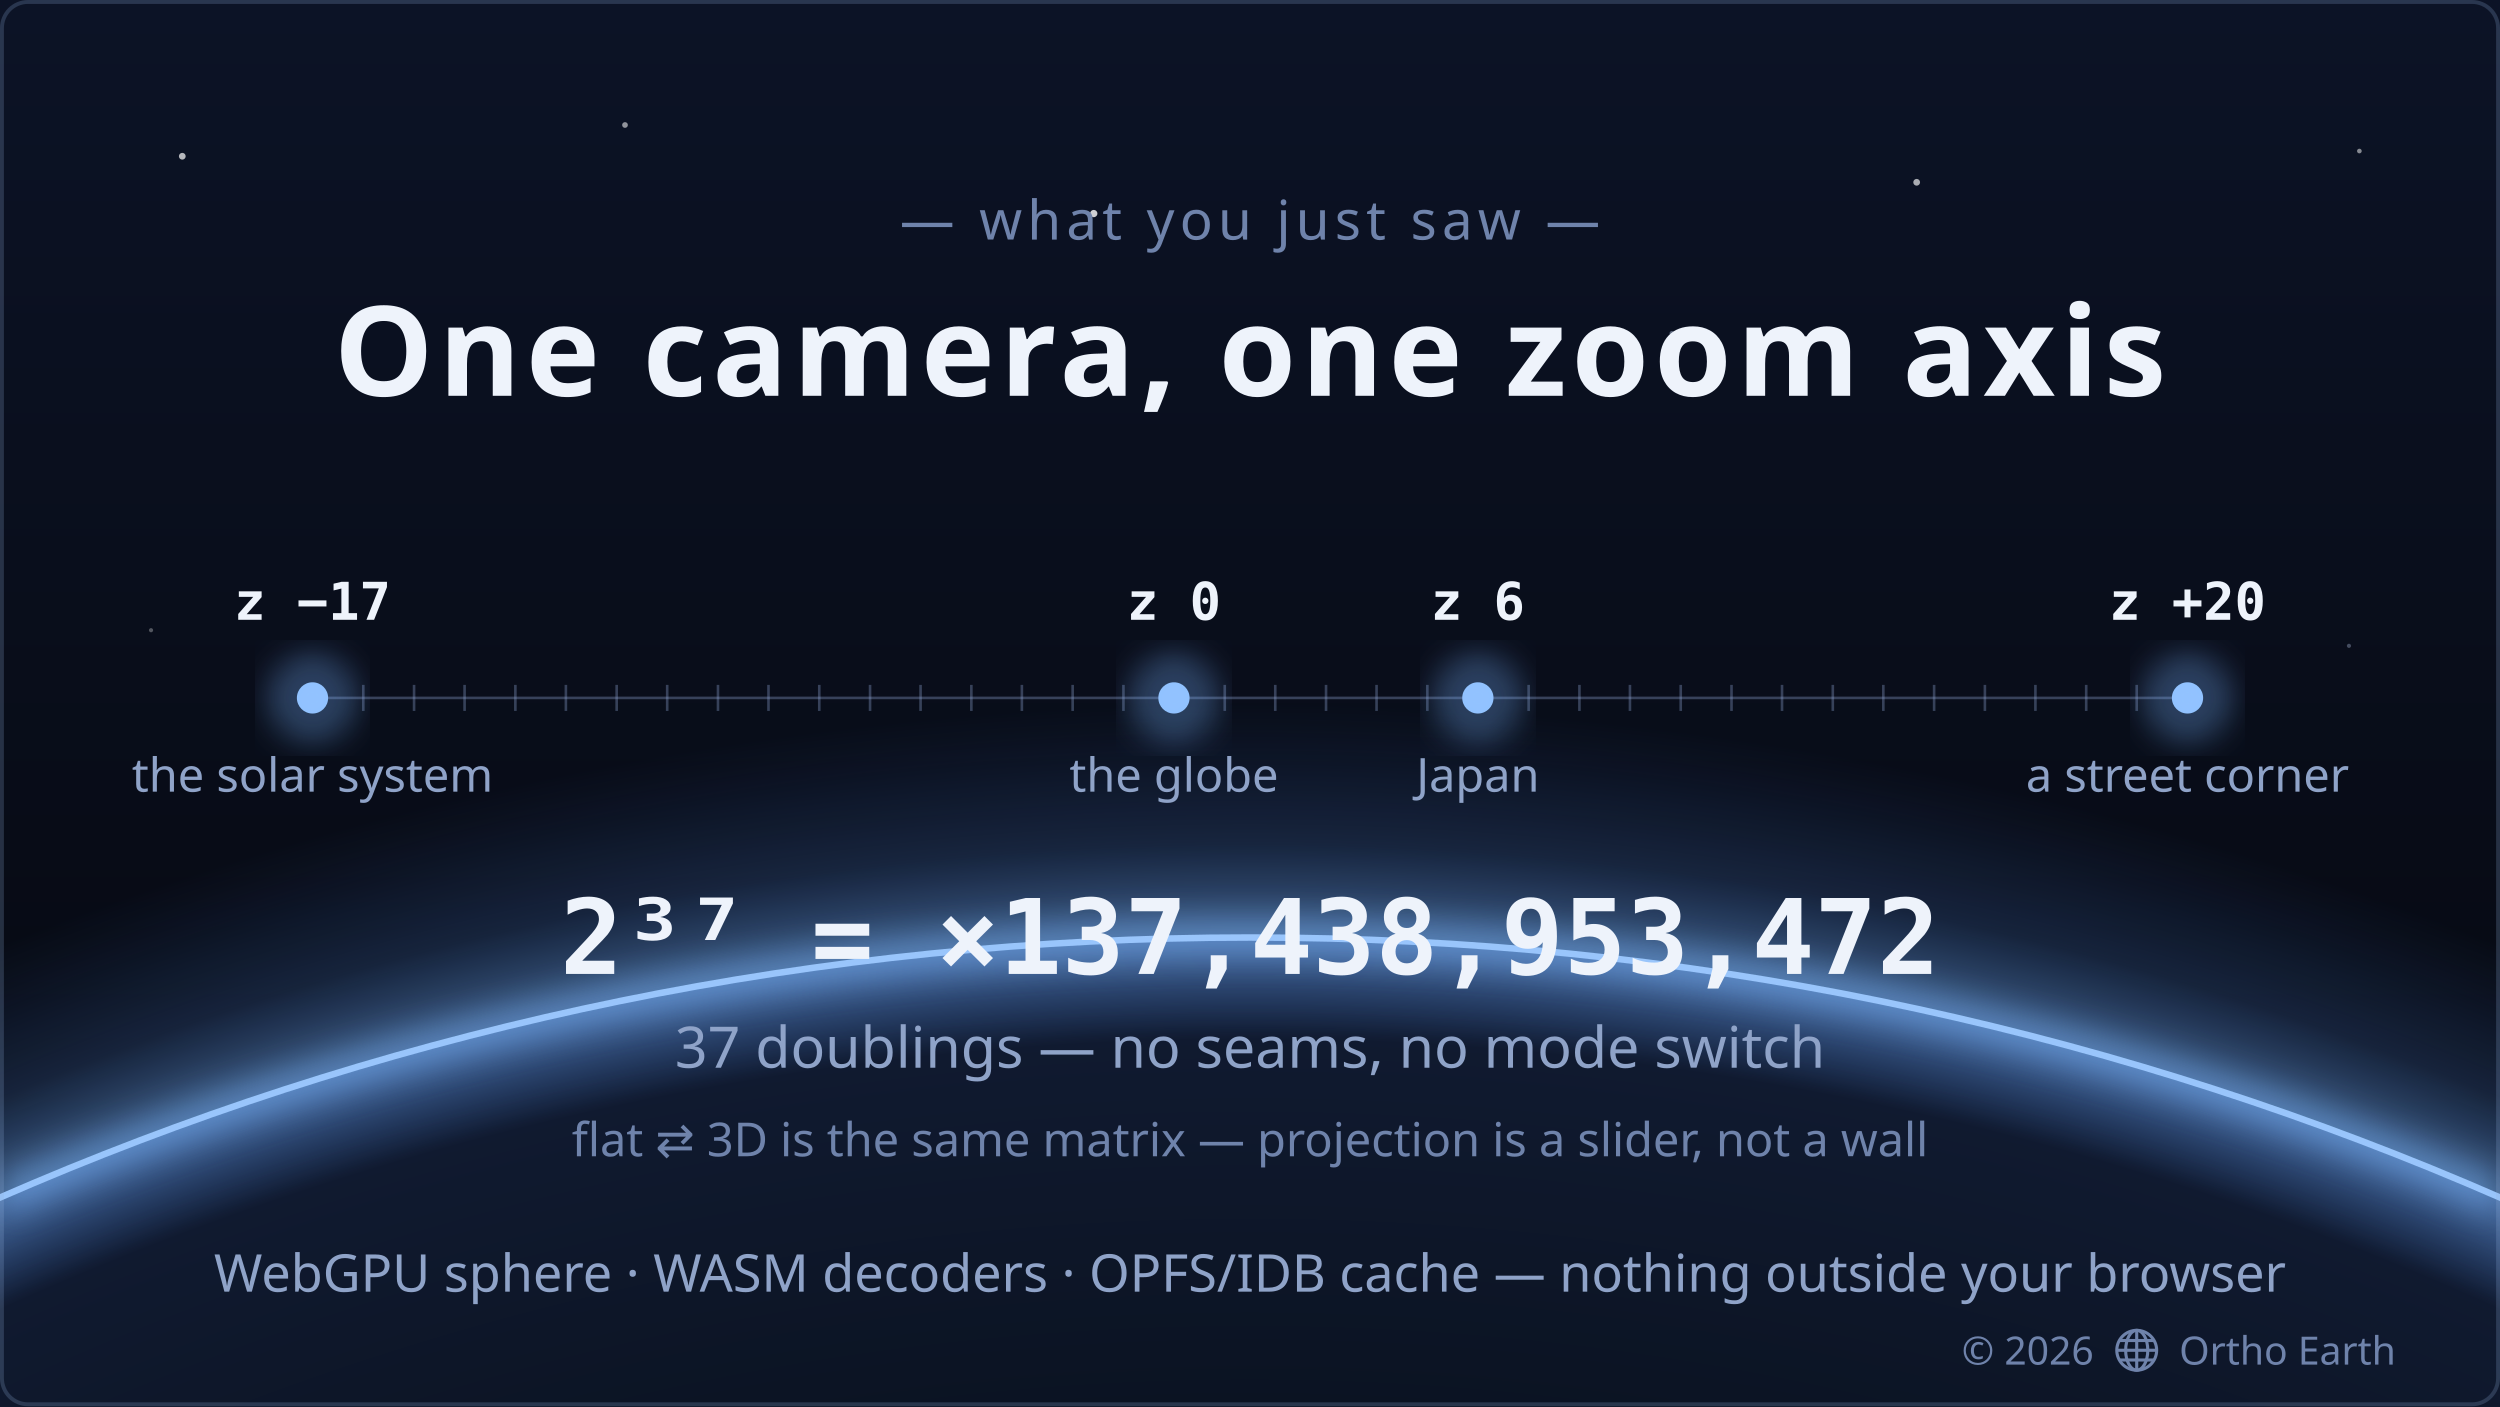
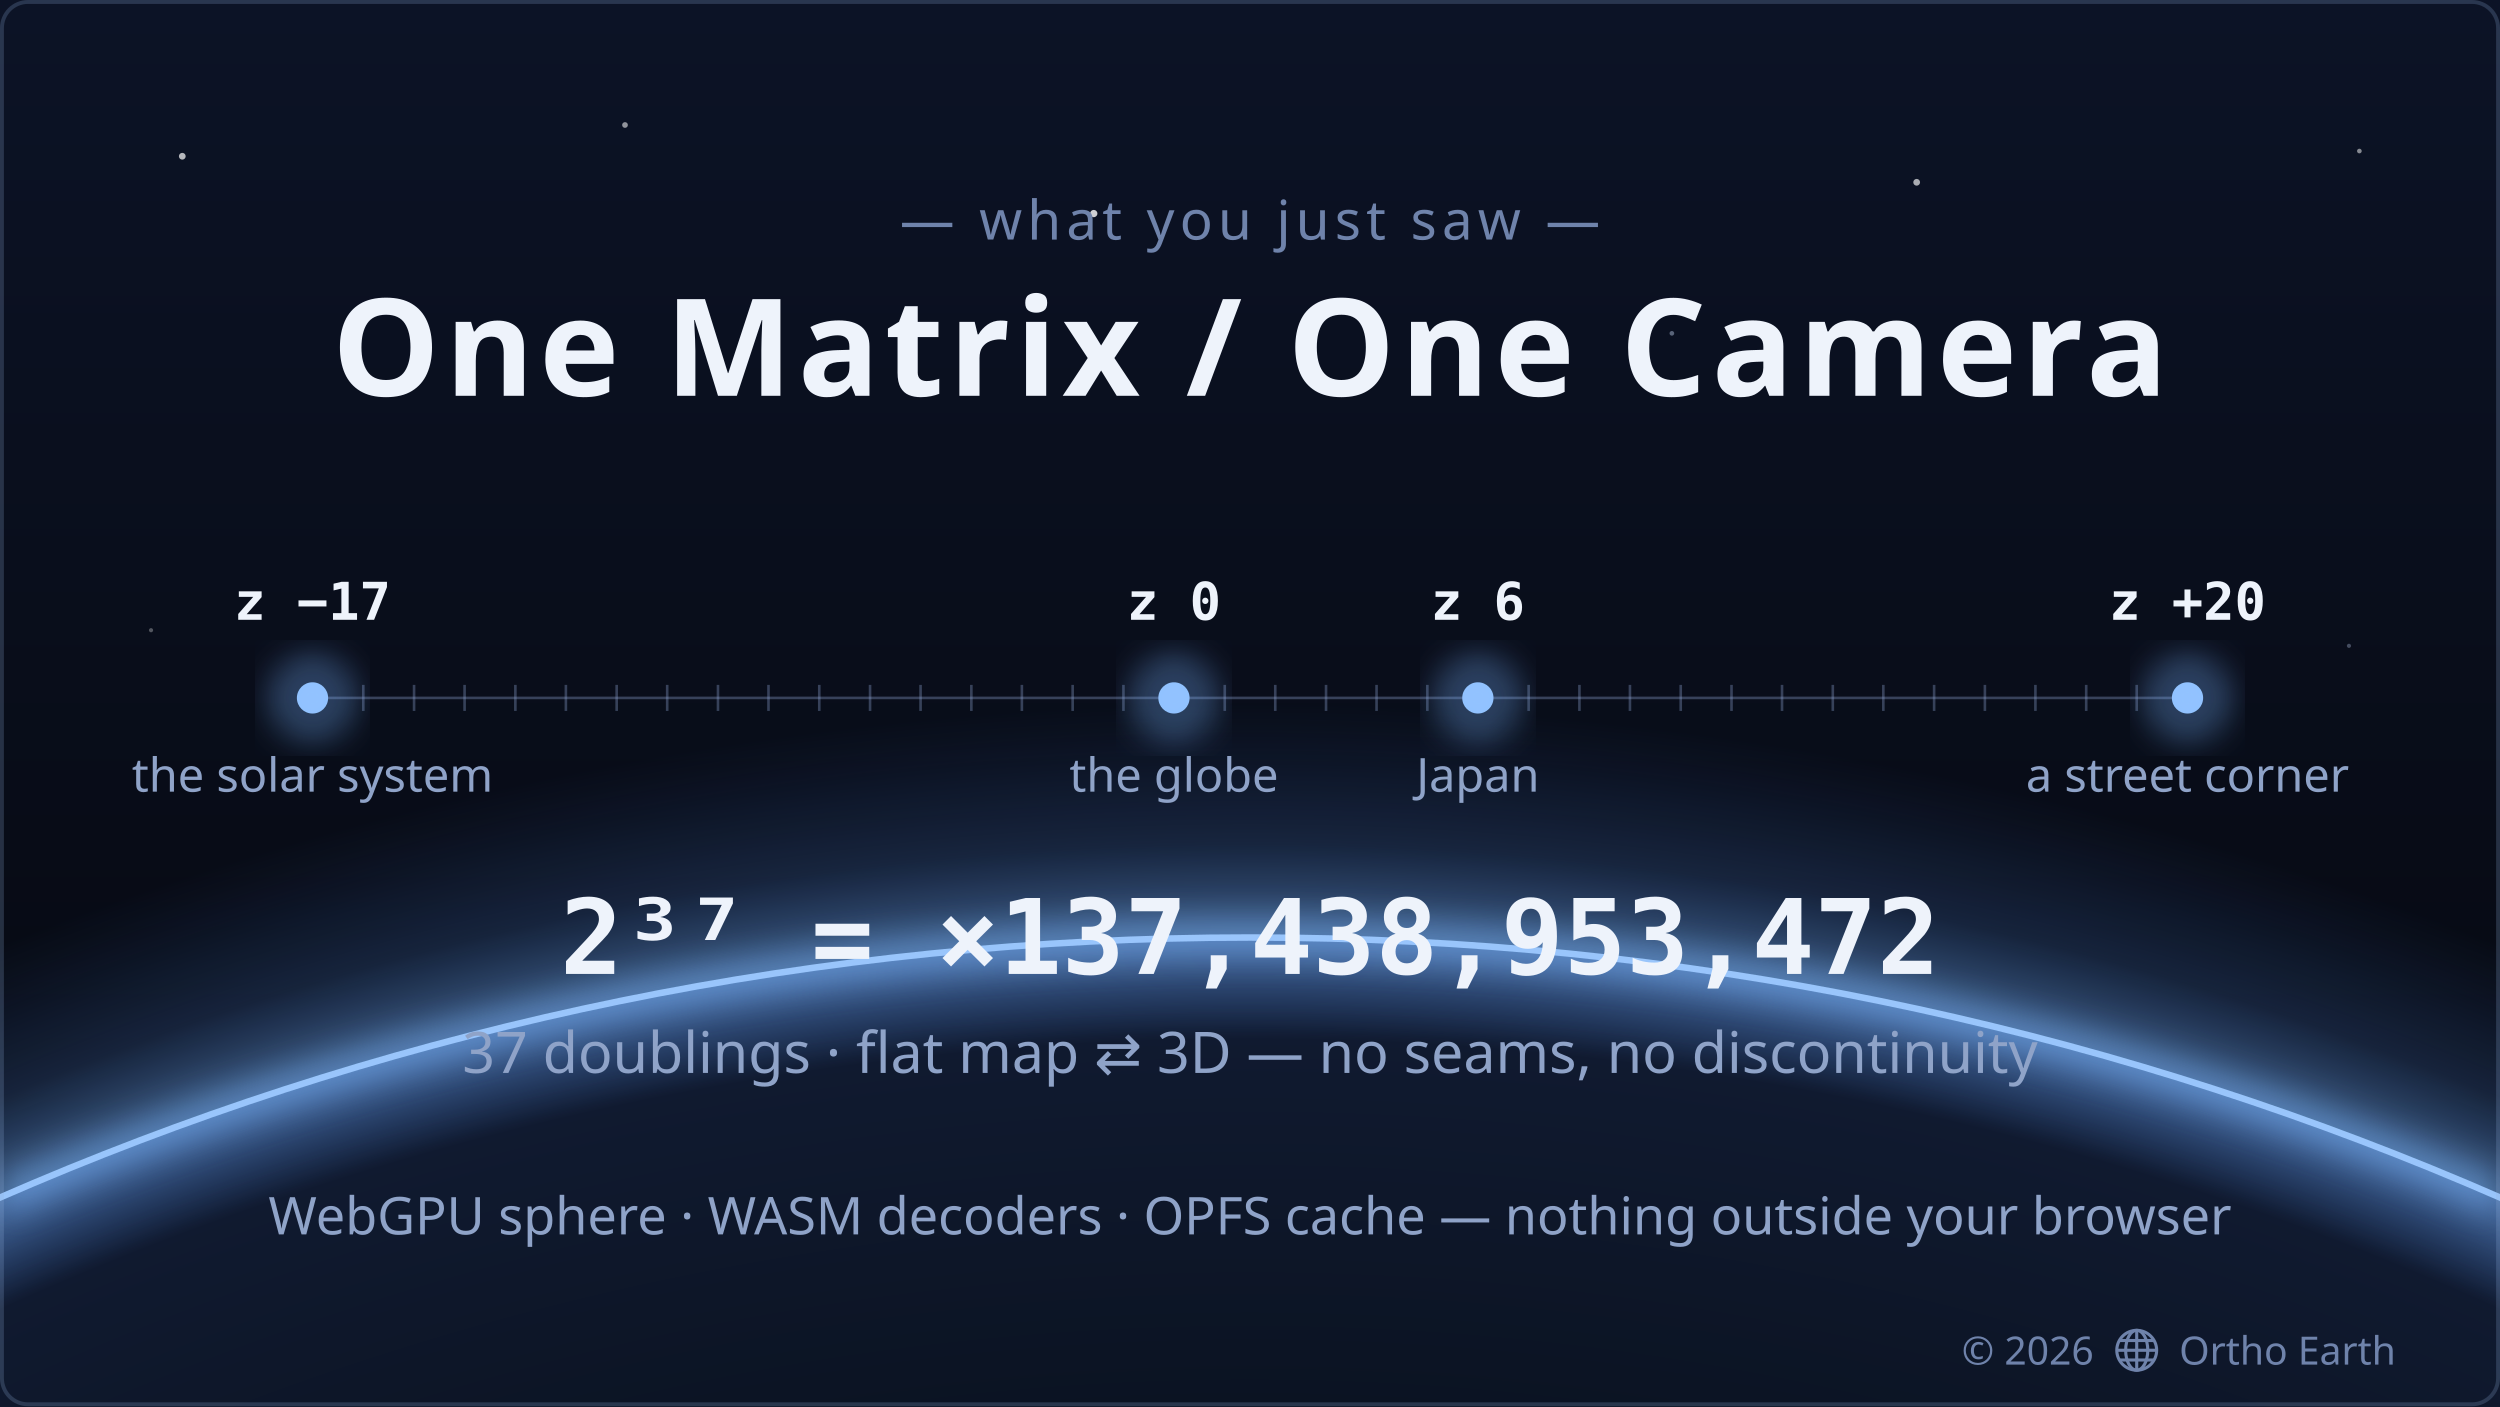
<svg xmlns="http://www.w3.org/2000/svg" viewBox="0 0 960 540" font-family="system-ui, sans-serif">
  <defs>
    <linearGradient id="space" x1="0" y1="0" x2="0" y2="1">
      <stop offset="0" stop-color="#0c1326" />
      <stop offset="1" stop-color="#05070d" />
    </linearGradient>
    <radialGradient id="planet" gradientUnits="userSpaceOnUse" cx="480" cy="1560" r="1200">
      <stop offset=".85" stop-color="#0b1322" />
      <stop offset=".97" stop-color="#101a30" />
      <stop offset="1" stop-color="#182647" />
    </radialGradient>
    <radialGradient id="atm" gradientUnits="userSpaceOnUse" cx="480" cy="1560" r="1290">
      <stop offset=".900" stop-color="rgba(90,160,255,0)" />
      <stop offset=".930" stop-color="rgba(125,185,255,.50)" />
      <stop offset=".958" stop-color="rgba(90,150,240,.18)" />
      <stop offset="1" stop-color="rgba(70,120,210,0)" />
    </radialGradient>
    <filter id="glow" x="-50%" y="-50%" width="200%" height="200%">
      <feGaussianBlur stdDeviation="7" />
    </filter>
  </defs>
  <rect width="960" height="540" fill="url(#space)" />
  <circle cx="480" cy="1560" r="1200" fill="url(#planet)" />
  <rect width="960" height="540" fill="url(#atm)" />
  <circle cx="480" cy="1560" r="1200" fill="none" stroke="rgba(120,180,255,.85)" stroke-width="7" filter="url(#glow)" />
  <circle cx="480" cy="1560" r="1200" fill="none" stroke="#9cc8ff" stroke-width="2.5" opacity=".95" />
  <g fill="#fff">
    <circle cx="70" cy="60" r="1.3" opacity=".7" />
    <circle cx="240" cy="48" r="1.1" opacity=".55" />
    <circle cx="420" cy="82" r="1.4" opacity=".8" />
    <circle cx="642" cy="128" r=".9" opacity=".4" fill="#cfe0ff" />
    <circle cx="736" cy="70" r="1.3" opacity=".65" />
    <circle cx="906" cy="58" r=".9" opacity=".5" />
    <circle cx="58" cy="242" r=".8" opacity=".3" />
    <circle cx="902" cy="248" r=".8" opacity=".3" fill="#cfe0ff" />
  </g>
  <text x="480" y="92" text-anchor="middle" font-size="21" letter-spacing="2" fill="#6f83ab">— what you just saw —</text>
-   <text x="480" y="152" text-anchor="middle" font-size="48" font-weight="600" letter-spacing="2" fill="#eef3fb">One camera, one zoom axis</text>
+   <text x="480" y="152" text-anchor="middle" font-size="52" font-weight="600" letter-spacing="2" fill="#eef3fb">One Matrix / One Camera</text>
  <g stroke="rgba(140,165,210,.35)" stroke-width="1">
    <line x1="120" y1="268" x2="840" y2="268" />
    <line x1="139.5" y1="263" x2="139.5" y2="273" />
    <line x1="159" y1="263" x2="159" y2="273" />
    <line x1="178.4" y1="263" x2="178.4" y2="273" />
    <line x1="197.9" y1="263" x2="197.9" y2="273" />
    <line x1="217.3" y1="263" x2="217.3" y2="273" />
    <line x1="236.8" y1="263" x2="236.8" y2="273" />
    <line x1="256.2" y1="263" x2="256.2" y2="273" />
    <line x1="275.7" y1="263" x2="275.7" y2="273" />
    <line x1="295.1" y1="263" x2="295.1" y2="273" />
    <line x1="314.6" y1="263" x2="314.6" y2="273" />
    <line x1="334.1" y1="263" x2="334.1" y2="273" />
    <line x1="353.5" y1="263" x2="353.5" y2="273" />
    <line x1="373" y1="263" x2="373" y2="273" />
    <line x1="392.4" y1="263" x2="392.4" y2="273" />
    <line x1="411.9" y1="263" x2="411.9" y2="273" />
    <line x1="431.4" y1="263" x2="431.4" y2="273" />
    <line x1="470.3" y1="263" x2="470.3" y2="273" />
    <line x1="489.7" y1="263" x2="489.7" y2="273" />
    <line x1="509.2" y1="263" x2="509.2" y2="273" />
    <line x1="528.6" y1="263" x2="528.6" y2="273" />
    <line x1="548.1" y1="263" x2="548.1" y2="273" />
    <line x1="587" y1="263" x2="587" y2="273" />
    <line x1="606.5" y1="263" x2="606.5" y2="273" />
    <line x1="625.9" y1="263" x2="625.9" y2="273" />
    <line x1="645.4" y1="263" x2="645.4" y2="273" />
    <line x1="664.9" y1="263" x2="664.9" y2="273" />
    <line x1="684.3" y1="263" x2="684.3" y2="273" />
    <line x1="703.8" y1="263" x2="703.8" y2="273" />
    <line x1="723.2" y1="263" x2="723.2" y2="273" />
    <line x1="742.7" y1="263" x2="742.7" y2="273" />
    <line x1="762.2" y1="263" x2="762.2" y2="273" />
    <line x1="781.6" y1="263" x2="781.6" y2="273" />
    <line x1="801.1" y1="263" x2="801.1" y2="273" />
    <line x1="820.5" y1="263" x2="820.5" y2="273" />
  </g>
  <g>
    <circle cx="120" cy="268" r="6" fill="#9cc8ff" />
    <circle cx="120" cy="268" r="11" fill="none" stroke="rgba(120,180,255,.85)" stroke-width="5" filter="url(#glow)" />
    <circle cx="450.8" cy="268" r="6" fill="#9cc8ff" />
    <circle cx="450.8" cy="268" r="11" fill="none" stroke="rgba(120,180,255,.85)" stroke-width="5" filter="url(#glow)" />
    <circle cx="567.5" cy="268" r="6" fill="#9cc8ff" />
    <circle cx="567.5" cy="268" r="11" fill="none" stroke="rgba(120,180,255,.85)" stroke-width="5" filter="url(#glow)" />
    <circle cx="840" cy="268" r="6" fill="#9cc8ff" />
    <circle cx="840" cy="268" r="11" fill="none" stroke="rgba(120,180,255,.85)" stroke-width="5" filter="url(#glow)" />
  </g>
  <g font-family="ui-monospace, Menlo, monospace" fill="#eef3fb" font-size="20" font-weight="600">
    <text x="120" y="238" text-anchor="middle">z −17</text>
    <text x="450.8" y="238" text-anchor="middle">z 0</text>
    <text x="567.5" y="238" text-anchor="middle">z 6</text>
    <text x="840" y="238" text-anchor="middle">z +20</text>
  </g>
  <g fill="#8fa3c8" font-size="18">
    <text x="120" y="304" text-anchor="middle">the solar system</text>
    <text x="450.8" y="304" text-anchor="middle">the globe</text>
    <text x="567.5" y="304" text-anchor="middle">Japan</text>
    <text x="840" y="304" text-anchor="middle">a street corner</text>
  </g>
  <text x="480" y="374" text-anchor="middle" font-size="40" font-weight="600" font-family="ui-monospace, Menlo, monospace" fill="#eef3fb">2³⁷ = ×137,438,953,472</text>
-   <text x="480" y="410" text-anchor="middle" font-size="22" fill="#8fa3c8">37 doublings — no seams, no mode switch</text>
-   <text x="480" y="444" text-anchor="middle" font-size="18" fill="#6f83ab">flat ⇄ 3D is the same matrix — projection is a slider, not a wall</text>
-   <text x="480" y="496" text-anchor="middle" font-size="20" fill="#8fa3c8">WebGPU sphere · WASM decoders · OPFS/IDB cache — nothing outside your browser</text>
+   <text x="480" y="412" text-anchor="middle" font-size="22" fill="#8fa3c8">37 doublings · flat map ⇄ 3D — no seams, no discontinuity</text>
+   <text x="480" y="474" text-anchor="middle" font-size="20" fill="#8fa3c8">WebGPU sphere · WASM decoders · OPFS cache — nothing outside your browser</text>
  <g font-size="15" fill="#6f83ab">
    <text x="804" y="524" text-anchor="end">© 2026</text>
    <text x="920" y="524" text-anchor="end">Ortho Earth</text>
  </g>
  <g transform="translate(812 510) scale(.17)" fill="none" stroke="#6f83ab" stroke-width="7">
    <ellipse cx="50" cy="50" rx="45" ry="45" />
    <ellipse cx="50" cy="50" rx="25" ry="45" />
    <path d="M11 28H88 M11 72H88M50 5V95M5 50 H95" />
  </g>
  <rect x=".75" y=".75" width="958.5" height="538.5" rx="10" fill="none" stroke="rgba(148,178,226,.22)" stroke-width="1.5" />
</svg>
